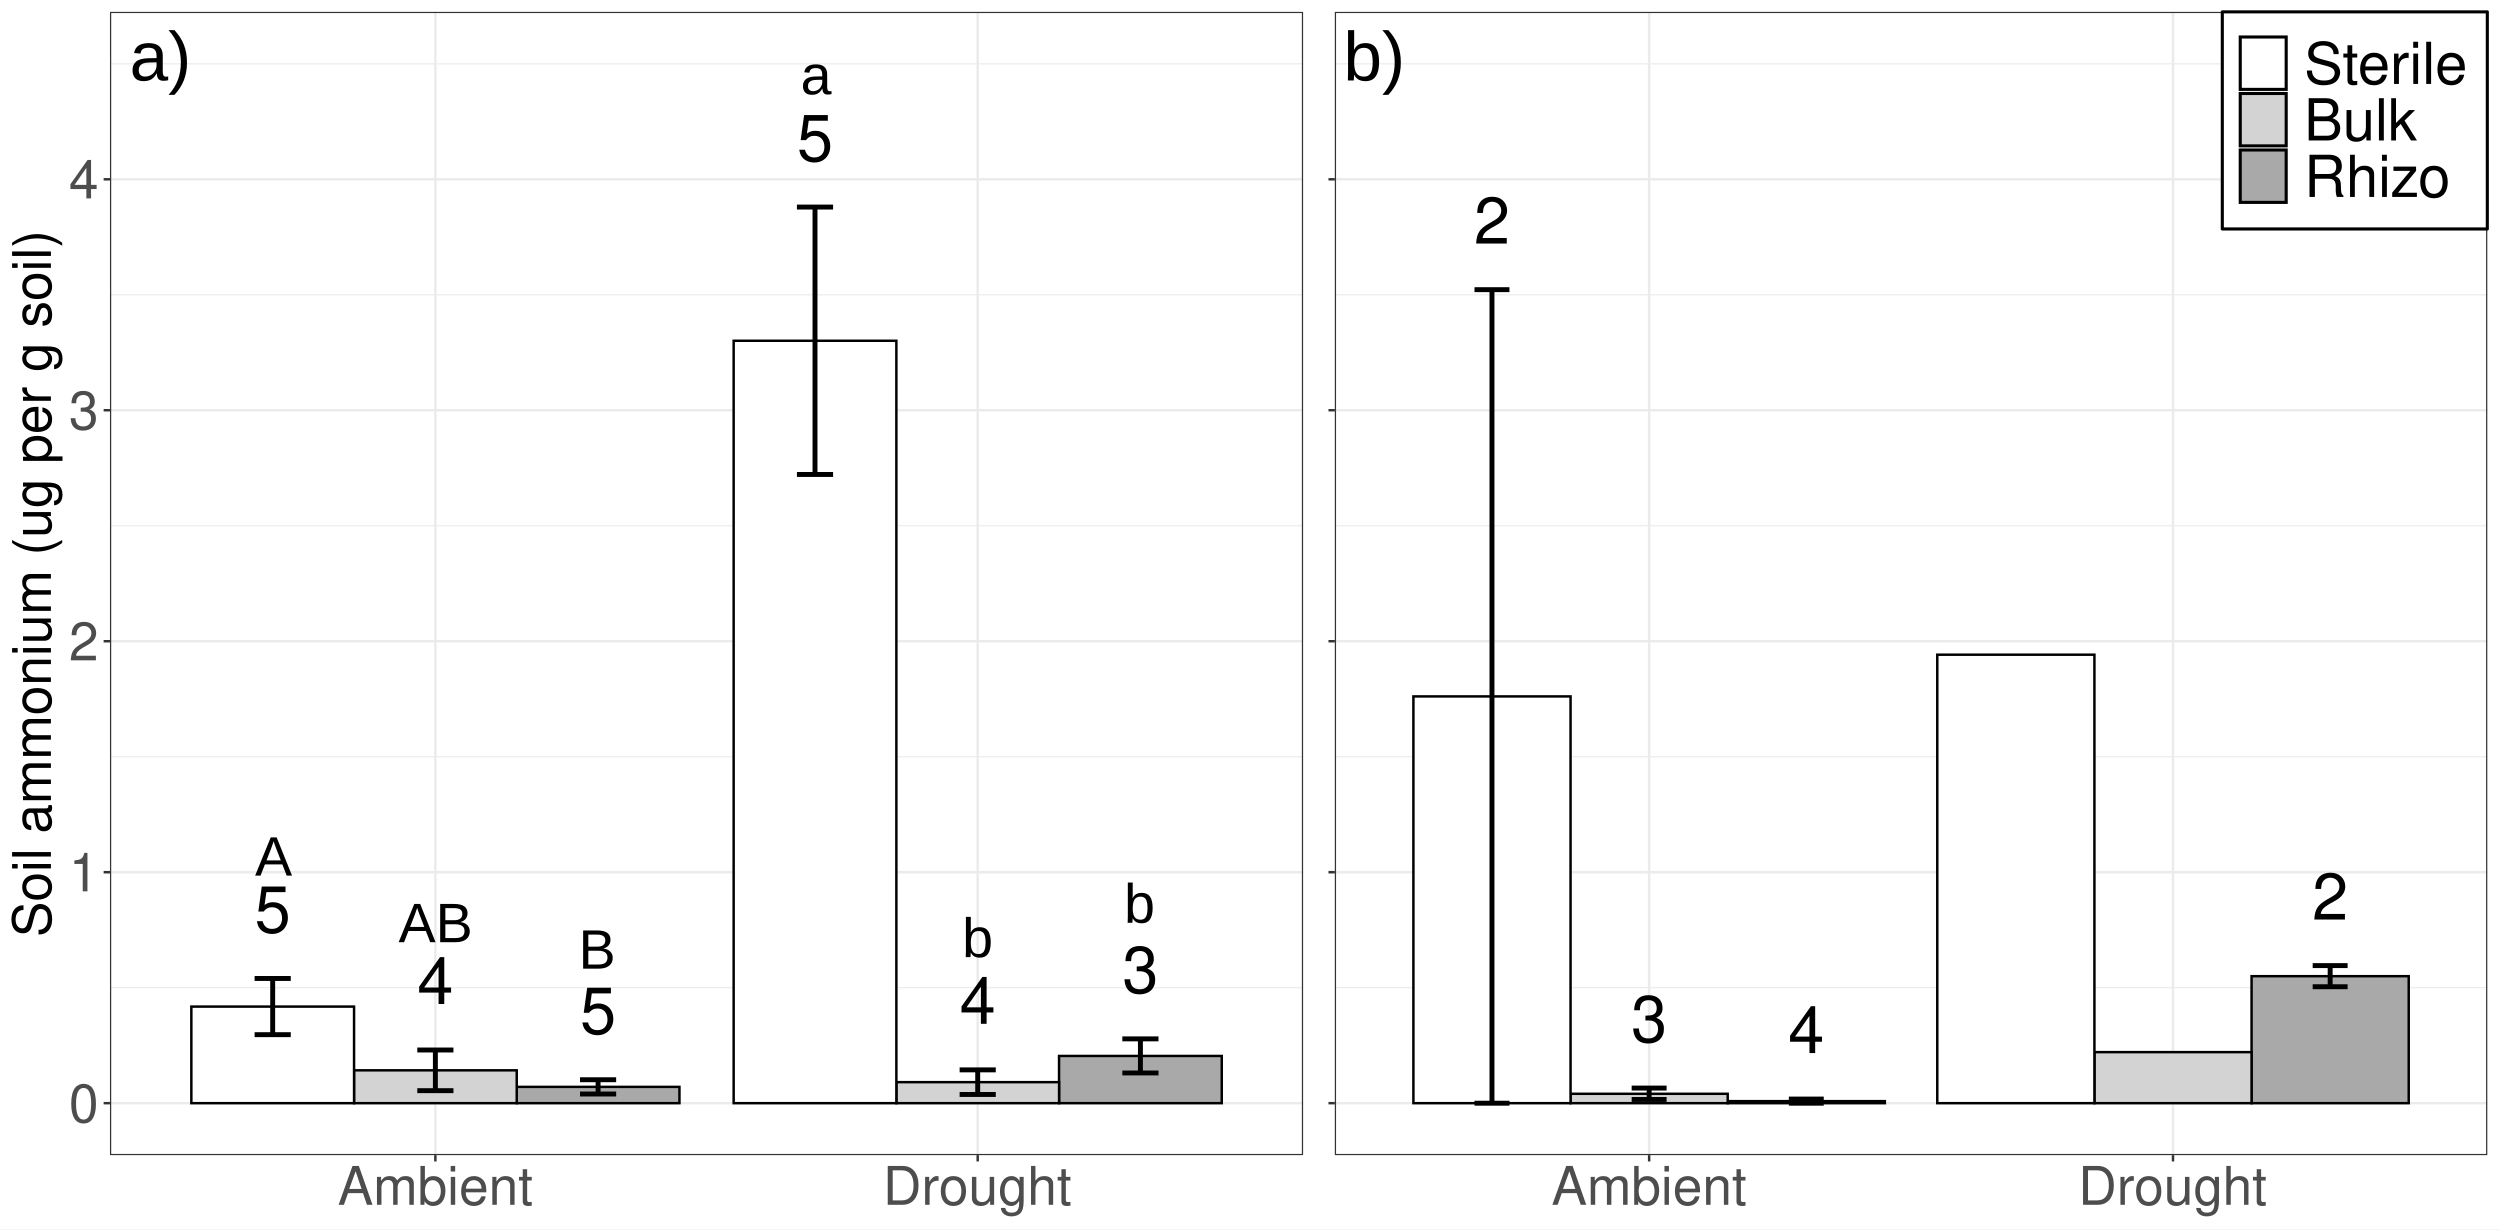
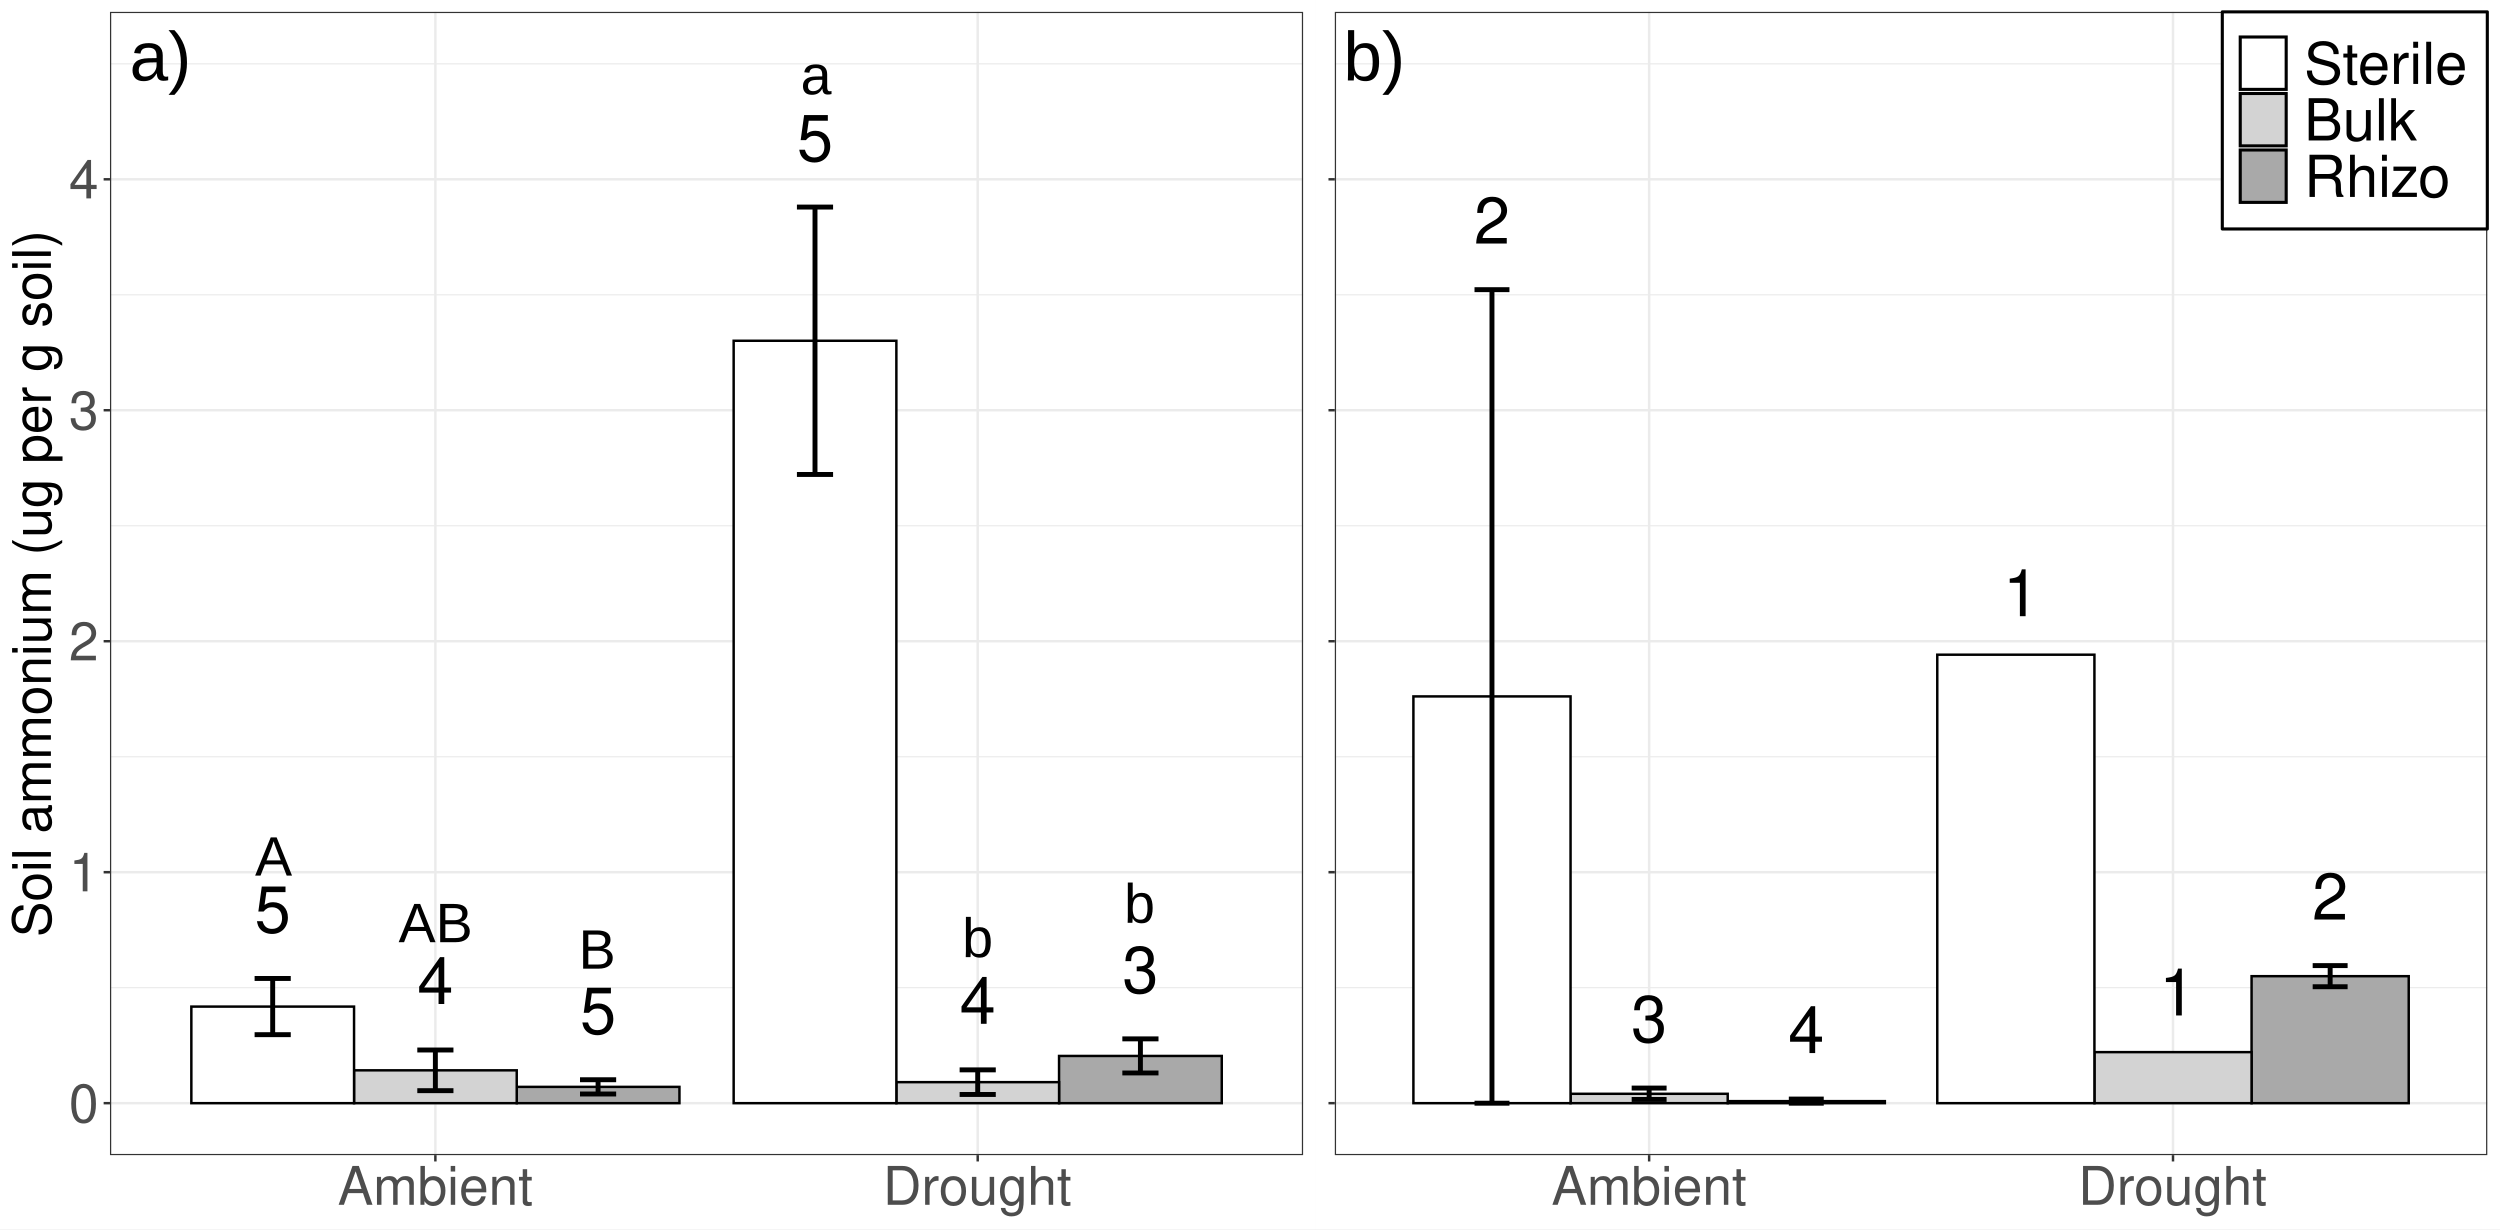
<svg xmlns="http://www.w3.org/2000/svg" version="1.1" id="svg12025" xml:space="preserve" width="1440" height="708" viewBox="0 0 1440 708">
  <defs id="defs12029">
    <clipPath clipPathUnits="userSpaceOnUse" id="clipPath12061">
      <path d="M 0,0 H 568.42 V 531.36 H 0 Z" id="path12059" />
    </clipPath>
    <clipPath clipPathUnits="userSpaceOnUse" id="clipPath12073">
      <path d="m 47.51,31.98 h 515.43 v 493.9 H 47.51 Z" id="path12071" />
    </clipPath>
    <clipPath clipPathUnits="userSpaceOnUse" id="clipPath12333">
      <path d="M 568.42,0 H 1080 V 531.36 H 568.42 Z" id="path12331" />
    </clipPath>
    <clipPath clipPathUnits="userSpaceOnUse" id="clipPath12345">
      <path d="m 576.64,31.98 h 497.88 v 493.9 H 576.64 Z" id="path12343" />
    </clipPath>
  </defs>
  <g id="g12033" transform="matrix(1.333333,0,0,-1.333333,0,708)">
    <g id="g12035" />
    <g id="g12037" />
    <g id="g12039" />
    <g id="g12041" />
    <g id="g12043" />
    <g id="g12045" />
    <g id="g12047" />
    <g id="g12049" />
    <g id="g12051" />
    <g id="g12053" />
    <g id="g12055">
      <g id="g12057" clip-path="url(#clipPath12061)">
        <path d="M 0,0 H 568.42 V 531.36 H 0 Z" style="fill:#ffffff;fill-opacity:1;fill-rule:nonzero;stroke:#ffffff;stroke-width:1.07;stroke-linecap:round;stroke-linejoin:round;stroke-miterlimit:10;stroke-dasharray:none;stroke-opacity:1" id="path12063" />
      </g>
    </g>
    <g id="g12065" />
    <g id="g12067">
      <g id="g12069" clip-path="url(#clipPath12073)">
        <path d="m 47.51,31.98 h 515.43 v 493.9 H 47.51 Z" style="fill:#ffffff;fill-opacity:1;fill-rule:nonzero;stroke:none" id="path12075" />
        <path d="M 47.51,104.32 H 562.94" style="fill:none;stroke:#ebebeb;stroke-width:0.53;stroke-linecap:butt;stroke-linejoin:round;stroke-miterlimit:10;stroke-dasharray:none;stroke-opacity:1" id="path12077" />
        <path d="M 47.51,204.1 H 562.94" style="fill:none;stroke:#ebebeb;stroke-width:0.53;stroke-linecap:butt;stroke-linejoin:round;stroke-miterlimit:10;stroke-dasharray:none;stroke-opacity:1" id="path12079" />
        <path d="M 47.51,303.88 H 562.94" style="fill:none;stroke:#ebebeb;stroke-width:0.53;stroke-linecap:butt;stroke-linejoin:round;stroke-miterlimit:10;stroke-dasharray:none;stroke-opacity:1" id="path12081" />
        <path d="M 47.51,403.65 H 562.94" style="fill:none;stroke:#ebebeb;stroke-width:0.53;stroke-linecap:butt;stroke-linejoin:round;stroke-miterlimit:10;stroke-dasharray:none;stroke-opacity:1" id="path12083" />
        <path d="M 47.51,503.43 H 562.94" style="fill:none;stroke:#ebebeb;stroke-width:0.53;stroke-linecap:butt;stroke-linejoin:round;stroke-miterlimit:10;stroke-dasharray:none;stroke-opacity:1" id="path12085" />
        <path d="M 47.51,54.43 H 562.94" style="fill:none;stroke:#ebebeb;stroke-width:1.07;stroke-linecap:butt;stroke-linejoin:round;stroke-miterlimit:10;stroke-dasharray:none;stroke-opacity:1" id="path12087" />
        <path d="M 47.51,154.21 H 562.94" style="fill:none;stroke:#ebebeb;stroke-width:1.07;stroke-linecap:butt;stroke-linejoin:round;stroke-miterlimit:10;stroke-dasharray:none;stroke-opacity:1" id="path12089" />
        <path d="M 47.51,253.99 H 562.94" style="fill:none;stroke:#ebebeb;stroke-width:1.07;stroke-linecap:butt;stroke-linejoin:round;stroke-miterlimit:10;stroke-dasharray:none;stroke-opacity:1" id="path12091" />
        <path d="M 47.51,353.77 H 562.94" style="fill:none;stroke:#ebebeb;stroke-width:1.07;stroke-linecap:butt;stroke-linejoin:round;stroke-miterlimit:10;stroke-dasharray:none;stroke-opacity:1" id="path12093" />
        <path d="M 47.51,453.54 H 562.94" style="fill:none;stroke:#ebebeb;stroke-width:1.07;stroke-linecap:butt;stroke-linejoin:round;stroke-miterlimit:10;stroke-dasharray:none;stroke-opacity:1" id="path12095" />
        <path d="m 188.08,31.98 v 493.9" style="fill:none;stroke:#ebebeb;stroke-width:1.07;stroke-linecap:butt;stroke-linejoin:round;stroke-miterlimit:10;stroke-dasharray:none;stroke-opacity:1" id="path12097" />
        <path d="m 422.37,31.98 v 493.9" style="fill:none;stroke:#ebebeb;stroke-width:1.07;stroke-linecap:butt;stroke-linejoin:round;stroke-miterlimit:10;stroke-dasharray:none;stroke-opacity:1" id="path12099" />
        <path d="m 223.23,54.43 h 70.29 v 7.04 h -70.29 z" style="fill:#a9a9a9;fill-opacity:1;fill-rule:nonzero;stroke:#000000;stroke-width:1.07;stroke-linecap:square;stroke-linejoin:miter;stroke-miterlimit:10;stroke-dasharray:none;stroke-opacity:1" id="path12101" />
        <path d="m 152.94,54.43 h 70.29 v 14.19 h -70.29 z" style="fill:#d3d3d3;fill-opacity:1;fill-rule:nonzero;stroke:#000000;stroke-width:1.07;stroke-linecap:square;stroke-linejoin:miter;stroke-miterlimit:10;stroke-dasharray:none;stroke-opacity:1" id="path12103" />
        <path d="m 82.66,54.43 h 70.29 V 96.15 H 82.66 Z" style="fill:#ffffff;fill-opacity:1;fill-rule:nonzero;stroke:#000000;stroke-width:1.07;stroke-linecap:square;stroke-linejoin:miter;stroke-miterlimit:10;stroke-dasharray:none;stroke-opacity:1" id="path12105" />
        <path d="m 457.51,54.43 h 70.29 v 20.4 h -70.29 z" style="fill:#a9a9a9;fill-opacity:1;fill-rule:nonzero;stroke:#000000;stroke-width:1.07;stroke-linecap:square;stroke-linejoin:miter;stroke-miterlimit:10;stroke-dasharray:none;stroke-opacity:1" id="path12107" />
        <path d="m 387.23,54.43 h 70.29 v 9.08 h -70.29 z" style="fill:#d3d3d3;fill-opacity:1;fill-rule:nonzero;stroke:#000000;stroke-width:1.07;stroke-linecap:square;stroke-linejoin:miter;stroke-miterlimit:10;stroke-dasharray:none;stroke-opacity:1" id="path12109" />
        <path d="m 316.94,54.43 h 70.29 v 329.36 h -70.29 z" style="fill:#ffffff;fill-opacity:1;fill-rule:nonzero;stroke:#000000;stroke-width:1.07;stroke-linecap:square;stroke-linejoin:miter;stroke-miterlimit:10;stroke-dasharray:none;stroke-opacity:1" id="path12111" />
        <path d="m 250.56,64.55 h 15.62" style="fill:none;stroke:#000000;stroke-width:2.13;stroke-linecap:butt;stroke-linejoin:round;stroke-miterlimit:10;stroke-dasharray:none;stroke-opacity:1" id="path12113" />
        <path d="M 258.37,64.55 V 58.4" style="fill:none;stroke:#000000;stroke-width:2.13;stroke-linecap:butt;stroke-linejoin:round;stroke-miterlimit:10;stroke-dasharray:none;stroke-opacity:1" id="path12115" />
        <path d="m 250.56,58.4 h 15.62" style="fill:none;stroke:#000000;stroke-width:2.13;stroke-linecap:butt;stroke-linejoin:round;stroke-miterlimit:10;stroke-dasharray:none;stroke-opacity:1" id="path12117" />
        <path d="m 180.27,77.4 h 15.62" style="fill:none;stroke:#000000;stroke-width:2.13;stroke-linecap:butt;stroke-linejoin:round;stroke-miterlimit:10;stroke-dasharray:none;stroke-opacity:1" id="path12119" />
        <path d="M 188.08,77.4 V 59.84" style="fill:none;stroke:#000000;stroke-width:2.13;stroke-linecap:butt;stroke-linejoin:round;stroke-miterlimit:10;stroke-dasharray:none;stroke-opacity:1" id="path12121" />
        <path d="m 180.27,59.84 h 15.62" style="fill:none;stroke:#000000;stroke-width:2.13;stroke-linecap:butt;stroke-linejoin:round;stroke-miterlimit:10;stroke-dasharray:none;stroke-opacity:1" id="path12123" />
        <path d="m 109.99,108.29 h 15.62" style="fill:none;stroke:#000000;stroke-width:2.13;stroke-linecap:butt;stroke-linejoin:round;stroke-miterlimit:10;stroke-dasharray:none;stroke-opacity:1" id="path12125" />
        <path d="M 117.8,108.29 V 84.03" style="fill:none;stroke:#000000;stroke-width:2.13;stroke-linecap:butt;stroke-linejoin:round;stroke-miterlimit:10;stroke-dasharray:none;stroke-opacity:1" id="path12127" />
        <path d="m 109.99,84.03 h 15.62" style="fill:none;stroke:#000000;stroke-width:2.13;stroke-linecap:butt;stroke-linejoin:round;stroke-miterlimit:10;stroke-dasharray:none;stroke-opacity:1" id="path12129" />
        <path d="m 484.85,82.2 h 15.62" style="fill:none;stroke:#000000;stroke-width:2.13;stroke-linecap:butt;stroke-linejoin:round;stroke-miterlimit:10;stroke-dasharray:none;stroke-opacity:1" id="path12131" />
        <path d="M 492.66,82.2 V 67.48" style="fill:none;stroke:#000000;stroke-width:2.13;stroke-linecap:butt;stroke-linejoin:round;stroke-miterlimit:10;stroke-dasharray:none;stroke-opacity:1" id="path12133" />
        <path d="m 484.85,67.48 h 15.62" style="fill:none;stroke:#000000;stroke-width:2.13;stroke-linecap:butt;stroke-linejoin:round;stroke-miterlimit:10;stroke-dasharray:none;stroke-opacity:1" id="path12135" />
        <path d="m 414.56,68.83 h 15.62" style="fill:none;stroke:#000000;stroke-width:2.13;stroke-linecap:butt;stroke-linejoin:round;stroke-miterlimit:10;stroke-dasharray:none;stroke-opacity:1" id="path12137" />
        <path d="M 422.37,68.83 V 58.2" style="fill:none;stroke:#000000;stroke-width:2.13;stroke-linecap:butt;stroke-linejoin:round;stroke-miterlimit:10;stroke-dasharray:none;stroke-opacity:1" id="path12139" />
        <path d="m 414.56,58.2 h 15.62" style="fill:none;stroke:#000000;stroke-width:2.13;stroke-linecap:butt;stroke-linejoin:round;stroke-miterlimit:10;stroke-dasharray:none;stroke-opacity:1" id="path12141" />
        <path d="m 344.27,441.55 h 15.62" style="fill:none;stroke:#000000;stroke-width:2.13;stroke-linecap:butt;stroke-linejoin:round;stroke-miterlimit:10;stroke-dasharray:none;stroke-opacity:1" id="path12143" />
        <path d="M 352.08,441.55 V 326.04" style="fill:none;stroke:#000000;stroke-width:2.13;stroke-linecap:butt;stroke-linejoin:round;stroke-miterlimit:10;stroke-dasharray:none;stroke-opacity:1" id="path12145" />
        <path d="m 344.27,326.04 h 15.62" style="fill:none;stroke:#000000;stroke-width:2.13;stroke-linecap:butt;stroke-linejoin:round;stroke-miterlimit:10;stroke-dasharray:none;stroke-opacity:1" id="path12147" />
        <text transform="matrix(1,0,0,-1,250.59,84.43)" style="font-variant:normal;font-weight:normal;font-size:28px;font-family:Helvetica;-inkscape-font-specification:Helvetica;writing-mode:lr-tb;fill:#000000;fill-opacity:1;fill-rule:nonzero;stroke:none" id="text12151">
          <tspan x="0" y="0" id="tspan12149">5</tspan>
        </text>
        <text transform="matrix(1,0,0,-1,180.3,97.28)" style="font-variant:normal;font-weight:normal;font-size:28px;font-family:Helvetica;-inkscape-font-specification:Helvetica;writing-mode:lr-tb;fill:#000000;fill-opacity:1;fill-rule:nonzero;stroke:none" id="text12155">
          <tspan x="0" y="0" id="tspan12153">4</tspan>
        </text>
        <text transform="matrix(1,0,0,-1,110.01,128.17)" style="font-variant:normal;font-weight:normal;font-size:28px;font-family:Helvetica;-inkscape-font-specification:Helvetica;writing-mode:lr-tb;fill:#000000;fill-opacity:1;fill-rule:nonzero;stroke:none" id="text12159">
          <tspan x="0" y="0" id="tspan12157">5</tspan>
        </text>
        <text transform="matrix(1,0,0,-1,484.87,102.08)" style="font-variant:normal;font-weight:normal;font-size:28px;font-family:Helvetica;-inkscape-font-specification:Helvetica;writing-mode:lr-tb;fill:#000000;fill-opacity:1;fill-rule:nonzero;stroke:none" id="text12163">
          <tspan x="0" y="0" id="tspan12161">3</tspan>
        </text>
        <text transform="matrix(1,0,0,-1,414.59,88.71)" style="font-variant:normal;font-weight:normal;font-size:28px;font-family:Helvetica;-inkscape-font-specification:Helvetica;writing-mode:lr-tb;fill:#000000;fill-opacity:1;fill-rule:nonzero;stroke:none" id="text12167">
          <tspan x="0" y="0" id="tspan12165">4</tspan>
        </text>
        <text transform="matrix(1,0,0,-1,344.3,461.43)" style="font-variant:normal;font-weight:normal;font-size:28px;font-family:Helvetica;-inkscape-font-specification:Helvetica;writing-mode:lr-tb;fill:#000000;fill-opacity:1;fill-rule:nonzero;stroke:none" id="text12171">
          <tspan x="0" y="0" id="tspan12169">5</tspan>
        </text>
        <path d="m 47.51,31.98 h 515.43 v 493.9 H 47.51 Z" style="fill:none;stroke:#333333;stroke-width:1.07;stroke-linecap:round;stroke-linejoin:round;stroke-miterlimit:10;stroke-dasharray:none;stroke-opacity:1" id="path12173" />
      </g>
    </g>
    <g id="g12175" />
    <g id="g12177" />
    <g id="g12179" />
    <g id="g12181" />
    <g id="g12183" />
    <g id="g12185" />
    <g id="g12187" />
    <g id="g12189" />
    <g id="g12191" />
    <g id="g12193" />
    <g id="g12195" />
    <g id="g12197" />
    <g id="g12199" />
    <g id="g12201" />
    <g id="g12203" />
    <g id="g12205">
      <text transform="matrix(1,0,0,-1,29.79,46.18)" style="font-variant:normal;font-weight:normal;font-size:23px;font-family:Helvetica;-inkscape-font-specification:Helvetica;writing-mode:lr-tb;fill:#4d4d4d;fill-opacity:1;fill-rule:nonzero;stroke:none" id="text12209">
        <tspan x="0" y="0" id="tspan12207">0</tspan>
      </text>
      <text transform="matrix(1,0,0,-1,29.79,145.95)" style="font-variant:normal;font-weight:normal;font-size:23px;font-family:Helvetica;-inkscape-font-specification:Helvetica;writing-mode:lr-tb;fill:#4d4d4d;fill-opacity:1;fill-rule:nonzero;stroke:none" id="text12213">
        <tspan x="0" y="0" id="tspan12211">1</tspan>
      </text>
      <text transform="matrix(1,0,0,-1,29.79,245.73)" style="font-variant:normal;font-weight:normal;font-size:23px;font-family:Helvetica;-inkscape-font-specification:Helvetica;writing-mode:lr-tb;fill:#4d4d4d;fill-opacity:1;fill-rule:nonzero;stroke:none" id="text12217">
        <tspan x="0" y="0" id="tspan12215">2</tspan>
      </text>
      <text transform="matrix(1,0,0,-1,29.79,345.51)" style="font-variant:normal;font-weight:normal;font-size:23px;font-family:Helvetica;-inkscape-font-specification:Helvetica;writing-mode:lr-tb;fill:#4d4d4d;fill-opacity:1;fill-rule:nonzero;stroke:none" id="text12221">
        <tspan x="0" y="0" id="tspan12219">3</tspan>
      </text>
      <text transform="matrix(1,0,0,-1,29.79,445.29)" style="font-variant:normal;font-weight:normal;font-size:23px;font-family:Helvetica;-inkscape-font-specification:Helvetica;writing-mode:lr-tb;fill:#4d4d4d;fill-opacity:1;fill-rule:nonzero;stroke:none" id="text12225">
        <tspan x="0" y="0" id="tspan12223">4</tspan>
      </text>
    </g>
    <g id="g12227" />
    <g id="g12229">
      <path d="m 44.77,54.43 h 2.74" style="fill:none;stroke:#333333;stroke-width:1.07;stroke-linecap:butt;stroke-linejoin:round;stroke-miterlimit:10;stroke-dasharray:none;stroke-opacity:1" id="path12231" />
      <path d="m 44.77,154.21 h 2.74" style="fill:none;stroke:#333333;stroke-width:1.07;stroke-linecap:butt;stroke-linejoin:round;stroke-miterlimit:10;stroke-dasharray:none;stroke-opacity:1" id="path12233" />
      <path d="m 44.77,253.99 h 2.74" style="fill:none;stroke:#333333;stroke-width:1.07;stroke-linecap:butt;stroke-linejoin:round;stroke-miterlimit:10;stroke-dasharray:none;stroke-opacity:1" id="path12235" />
      <path d="m 44.77,353.77 h 2.74" style="fill:none;stroke:#333333;stroke-width:1.07;stroke-linecap:butt;stroke-linejoin:round;stroke-miterlimit:10;stroke-dasharray:none;stroke-opacity:1" id="path12237" />
      <path d="m 44.77,453.54 h 2.74" style="fill:none;stroke:#333333;stroke-width:1.07;stroke-linecap:butt;stroke-linejoin:round;stroke-miterlimit:10;stroke-dasharray:none;stroke-opacity:1" id="path12239" />
    </g>
    <g id="g12241" />
    <g id="g12243" />
    <g id="g12245" />
    <g id="g12247" />
    <g id="g12249" />
    <g id="g12251" />
    <g id="g12253" />
    <g id="g12255" />
    <g id="g12257" />
    <g id="g12259">
      <path d="m 188.08,29.25 v 2.73" style="fill:none;stroke:#333333;stroke-width:1.07;stroke-linecap:butt;stroke-linejoin:round;stroke-miterlimit:10;stroke-dasharray:none;stroke-opacity:1" id="path12261" />
      <path d="m 422.37,29.25 v 2.73" style="fill:none;stroke:#333333;stroke-width:1.07;stroke-linecap:butt;stroke-linejoin:round;stroke-miterlimit:10;stroke-dasharray:none;stroke-opacity:1" id="path12263" />
    </g>
    <g id="g12265" />
    <g id="g12267">
      <text transform="matrix(1,0,0,-1,145.9,10.54)" style="font-variant:normal;font-weight:normal;font-size:23px;font-family:Helvetica;-inkscape-font-specification:Helvetica;writing-mode:lr-tb;fill:#4d4d4d;fill-opacity:1;fill-rule:nonzero;stroke:none" id="text12271">
        <tspan x="0 15.341 34.5 47.288 52.394 65.182 77.97" y="0" id="tspan12269">Ambient</tspan>
      </text>
      <text transform="matrix(1,0,0,-1,381.46,10.54)" style="font-variant:normal;font-weight:normal;font-size:23px;font-family:Helvetica;-inkscape-font-specification:Helvetica;writing-mode:lr-tb;fill:#4d4d4d;fill-opacity:1;fill-rule:nonzero;stroke:none" id="text12275">
        <tspan x="0 16.606 24.265 37.053 49.841 62.629 75.417" y="0" id="tspan12273">Drought</tspan>
      </text>
    </g>
    <g id="g12277" />
    <g id="g12279" />
    <g id="g12281" />
    <g id="g12283" />
    <g id="g12285" />
    <g id="g12287" />
    <g id="g12289" />
    <g id="g12291">
      <text transform="matrix(0,1,1,0,21.99,126.2)" style="font-variant:normal;font-weight:normal;font-size:23px;font-family:Helvetica;-inkscape-font-specification:Helvetica;writing-mode:lr-tb;fill:#000000;fill-opacity:1;fill-rule:nonzero;stroke:none" id="text12295">
        <tspan x="0 15.341 28.129 33.235 38.341 44.735 57.523 76.682 95.841 108.629 121.417 126.523 139.311 158.47 164.864 172.523 185.311 198.099 204.493 217.281 230.069 237.728 244.122 256.91 263.304 274.804 287.592 292.698 297.804" y="0" id="tspan12293">Soil ammonium (ug per g soil)</tspan>
      </text>
    </g>
    <g id="g12297" />
    <g id="g12299" />
    <g id="g12301" />
    <g id="g12303" />
    <g id="g12305" />
    <g id="g12307" />
    <g id="g12309" />
    <g id="g12311" />
    <g id="g12313" />
    <g id="g12315" />
    <g id="g12317" />
    <g id="g12319" />
    <g id="g12321" />
    <g id="g12323" />
    <g id="g12325" />
    <g id="g12327">
      <g id="g12329" clip-path="url(#clipPath12333)">
        <path d="M 568.42,0 H 1080 V 531.36 H 568.42 Z" style="fill:#ffffff;fill-opacity:1;fill-rule:nonzero;stroke:#ffffff;stroke-width:1.07;stroke-linecap:round;stroke-linejoin:round;stroke-miterlimit:10;stroke-dasharray:none;stroke-opacity:1" id="path12335" />
      </g>
    </g>
    <g id="g12337" />
    <g id="g12339">
      <g id="g12341" clip-path="url(#clipPath12345)">
        <path d="m 576.64,31.98 h 497.88 v 493.9 H 576.64 Z" style="fill:#ffffff;fill-opacity:1;fill-rule:nonzero;stroke:none" id="path12347" />
        <path d="m 576.64,104.32 h 497.88" style="fill:none;stroke:#ebebeb;stroke-width:0.53;stroke-linecap:butt;stroke-linejoin:round;stroke-miterlimit:10;stroke-dasharray:none;stroke-opacity:1" id="path12349" />
        <path d="m 576.64,204.1 h 497.88" style="fill:none;stroke:#ebebeb;stroke-width:0.53;stroke-linecap:butt;stroke-linejoin:round;stroke-miterlimit:10;stroke-dasharray:none;stroke-opacity:1" id="path12351" />
        <path d="m 576.64,303.88 h 497.88" style="fill:none;stroke:#ebebeb;stroke-width:0.53;stroke-linecap:butt;stroke-linejoin:round;stroke-miterlimit:10;stroke-dasharray:none;stroke-opacity:1" id="path12353" />
        <path d="m 576.64,403.65 h 497.88" style="fill:none;stroke:#ebebeb;stroke-width:0.53;stroke-linecap:butt;stroke-linejoin:round;stroke-miterlimit:10;stroke-dasharray:none;stroke-opacity:1" id="path12355" />
        <path d="m 576.64,503.43 h 497.88" style="fill:none;stroke:#ebebeb;stroke-width:0.53;stroke-linecap:butt;stroke-linejoin:round;stroke-miterlimit:10;stroke-dasharray:none;stroke-opacity:1" id="path12357" />
        <path d="m 576.64,54.43 h 497.88" style="fill:none;stroke:#ebebeb;stroke-width:1.07;stroke-linecap:butt;stroke-linejoin:round;stroke-miterlimit:10;stroke-dasharray:none;stroke-opacity:1" id="path12359" />
        <path d="m 576.64,154.21 h 497.88" style="fill:none;stroke:#ebebeb;stroke-width:1.07;stroke-linecap:butt;stroke-linejoin:round;stroke-miterlimit:10;stroke-dasharray:none;stroke-opacity:1" id="path12361" />
        <path d="m 576.64,253.99 h 497.88" style="fill:none;stroke:#ebebeb;stroke-width:1.07;stroke-linecap:butt;stroke-linejoin:round;stroke-miterlimit:10;stroke-dasharray:none;stroke-opacity:1" id="path12363" />
        <path d="m 576.64,353.77 h 497.88" style="fill:none;stroke:#ebebeb;stroke-width:1.07;stroke-linecap:butt;stroke-linejoin:round;stroke-miterlimit:10;stroke-dasharray:none;stroke-opacity:1" id="path12365" />
        <path d="m 576.64,453.54 h 497.88" style="fill:none;stroke:#ebebeb;stroke-width:1.07;stroke-linecap:butt;stroke-linejoin:round;stroke-miterlimit:10;stroke-dasharray:none;stroke-opacity:1" id="path12367" />
        <path d="m 712.43,31.98 v 493.9" style="fill:none;stroke:#ebebeb;stroke-width:1.07;stroke-linecap:butt;stroke-linejoin:round;stroke-miterlimit:10;stroke-dasharray:none;stroke-opacity:1" id="path12369" />
        <path d="m 938.74,31.98 v 493.9" style="fill:none;stroke:#ebebeb;stroke-width:1.07;stroke-linecap:butt;stroke-linejoin:round;stroke-miterlimit:10;stroke-dasharray:none;stroke-opacity:1" id="path12371" />
        <path d="m 746.37,54.43 h 67.89 v 0.88 h -67.89 z" style="fill:#a9a9a9;fill-opacity:1;fill-rule:nonzero;stroke:#000000;stroke-width:1.07;stroke-linecap:square;stroke-linejoin:miter;stroke-miterlimit:10;stroke-dasharray:none;stroke-opacity:1" id="path12373" />
        <path d="m 678.48,54.43 h 67.89 v 4.05 h -67.89 z" style="fill:#d3d3d3;fill-opacity:1;fill-rule:nonzero;stroke:#000000;stroke-width:1.07;stroke-linecap:square;stroke-linejoin:miter;stroke-miterlimit:10;stroke-dasharray:none;stroke-opacity:1" id="path12375" />
        <path d="m 610.59,54.43 h 67.89 v 175.72 h -67.89 z" style="fill:#ffffff;fill-opacity:1;fill-rule:nonzero;stroke:#000000;stroke-width:1.07;stroke-linecap:square;stroke-linejoin:miter;stroke-miterlimit:10;stroke-dasharray:none;stroke-opacity:1" id="path12377" />
        <path d="m 972.68,54.43 h 67.89 v 54.86 h -67.89 z" style="fill:#a9a9a9;fill-opacity:1;fill-rule:nonzero;stroke:#000000;stroke-width:1.07;stroke-linecap:square;stroke-linejoin:miter;stroke-miterlimit:10;stroke-dasharray:none;stroke-opacity:1" id="path12379" />
        <path d="m 904.79,54.43 h 67.89 v 22.05 h -67.89 z" style="fill:#d3d3d3;fill-opacity:1;fill-rule:nonzero;stroke:#000000;stroke-width:1.07;stroke-linecap:square;stroke-linejoin:miter;stroke-miterlimit:10;stroke-dasharray:none;stroke-opacity:1" id="path12381" />
        <path d="m 836.9,54.43 h 67.89 V 248.17 H 836.9 Z" style="fill:#ffffff;fill-opacity:1;fill-rule:nonzero;stroke:#000000;stroke-width:1.07;stroke-linecap:square;stroke-linejoin:miter;stroke-miterlimit:10;stroke-dasharray:none;stroke-opacity:1" id="path12383" />
        <path d="m 772.77,56.19 h 15.09" style="fill:none;stroke:#000000;stroke-width:2.13;stroke-linecap:butt;stroke-linejoin:round;stroke-miterlimit:10;stroke-dasharray:none;stroke-opacity:1" id="path12385" />
        <path d="M 780.32,56.19 V 54.43" style="fill:none;stroke:#000000;stroke-width:2.13;stroke-linecap:butt;stroke-linejoin:round;stroke-miterlimit:10;stroke-dasharray:none;stroke-opacity:1" id="path12387" />
        <path d="m 772.77,54.43 h 15.09" style="fill:none;stroke:#000000;stroke-width:2.13;stroke-linecap:butt;stroke-linejoin:round;stroke-miterlimit:10;stroke-dasharray:none;stroke-opacity:1" id="path12389" />
        <path d="m 704.88,60.96 h 15.09" style="fill:none;stroke:#000000;stroke-width:2.13;stroke-linecap:butt;stroke-linejoin:round;stroke-miterlimit:10;stroke-dasharray:none;stroke-opacity:1" id="path12391" />
        <path d="M 712.43,60.96 V 56.02" style="fill:none;stroke:#000000;stroke-width:2.13;stroke-linecap:butt;stroke-linejoin:round;stroke-miterlimit:10;stroke-dasharray:none;stroke-opacity:1" id="path12393" />
        <path d="m 704.88,56.02 h 15.09" style="fill:none;stroke:#000000;stroke-width:2.13;stroke-linecap:butt;stroke-linejoin:round;stroke-miterlimit:10;stroke-dasharray:none;stroke-opacity:1" id="path12395" />
        <path d="m 636.99,405.87 h 15.09" style="fill:none;stroke:#000000;stroke-width:2.13;stroke-linecap:butt;stroke-linejoin:round;stroke-miterlimit:10;stroke-dasharray:none;stroke-opacity:1" id="path12397" />
        <path d="M 644.53,405.87 V 54.43" style="fill:none;stroke:#000000;stroke-width:2.13;stroke-linecap:butt;stroke-linejoin:round;stroke-miterlimit:10;stroke-dasharray:none;stroke-opacity:1" id="path12399" />
        <path d="m 636.99,54.43 h 15.09" style="fill:none;stroke:#000000;stroke-width:2.13;stroke-linecap:butt;stroke-linejoin:round;stroke-miterlimit:10;stroke-dasharray:none;stroke-opacity:1" id="path12401" />
        <path d="m 999.08,113.85 h 15.09" style="fill:none;stroke:#000000;stroke-width:2.13;stroke-linecap:butt;stroke-linejoin:round;stroke-miterlimit:10;stroke-dasharray:none;stroke-opacity:1" id="path12403" />
        <path d="m 1006.63,113.85 v -9.11" style="fill:none;stroke:#000000;stroke-width:2.13;stroke-linecap:butt;stroke-linejoin:round;stroke-miterlimit:10;stroke-dasharray:none;stroke-opacity:1" id="path12405" />
        <path d="m 999.08,104.74 h 15.09" style="fill:none;stroke:#000000;stroke-width:2.13;stroke-linecap:butt;stroke-linejoin:round;stroke-miterlimit:10;stroke-dasharray:none;stroke-opacity:1" id="path12407" />
        <text transform="matrix(1,0,0,-1,772.53,76.07)" style="font-variant:normal;font-weight:normal;font-size:28px;font-family:Helvetica;-inkscape-font-specification:Helvetica;writing-mode:lr-tb;fill:#000000;fill-opacity:1;fill-rule:nonzero;stroke:none" id="text12411">
          <tspan x="0" y="0" id="tspan12409">4</tspan>
        </text>
        <text transform="matrix(1,0,0,-1,704.64,80.84)" style="font-variant:normal;font-weight:normal;font-size:28px;font-family:Helvetica;-inkscape-font-specification:Helvetica;writing-mode:lr-tb;fill:#000000;fill-opacity:1;fill-rule:nonzero;stroke:none" id="text12415">
          <tspan x="0" y="0" id="tspan12413">3</tspan>
        </text>
        <text transform="matrix(1,0,0,-1,636.75,425.75)" style="font-variant:normal;font-weight:normal;font-size:28px;font-family:Helvetica;-inkscape-font-specification:Helvetica;writing-mode:lr-tb;fill:#000000;fill-opacity:1;fill-rule:nonzero;stroke:none" id="text12419">
          <tspan x="0" y="0" id="tspan12417">2</tspan>
        </text>
        <text transform="matrix(1,0,0,-1,998.84,133.73)" style="font-variant:normal;font-weight:normal;font-size:28px;font-family:Helvetica;-inkscape-font-specification:Helvetica;writing-mode:lr-tb;fill:#000000;fill-opacity:1;fill-rule:nonzero;stroke:none" id="text12423">
          <tspan x="0" y="0" id="tspan12421">2</tspan>
        </text>
        <path d="m 576.64,31.98 h 497.88 v 493.9 H 576.64 Z" style="fill:none;stroke:#333333;stroke-width:1.07;stroke-linecap:round;stroke-linejoin:round;stroke-miterlimit:10;stroke-dasharray:none;stroke-opacity:1" id="path12425" />
+         <text y="-264.813" x="865.342" style="font-variant:normal;font-weight:normal;font-size:28px;font-family:Helvetica;-inkscape-font-specification:Helvetica;writing-mode:lr-tb;fill:#000000;fill-opacity:1;fill-rule:nonzero;stroke:none;stroke-width:1" id="text12423-7" transform="scale(1,-1)">
+           <tspan style="stroke-width:1" x="865.342" y="-264.813" id="tspan12421-9">1</tspan>
+         </text>
+         <text y="-92.312" x="932.822" style="font-variant:normal;font-weight:normal;font-size:28px;font-family:Helvetica;-inkscape-font-specification:Helvetica;writing-mode:lr-tb;fill:#000000;fill-opacity:1;fill-rule:nonzero;stroke:none;stroke-width:1" id="text12423-7-6" transform="scale(1,-1)">
+           <tspan style="stroke-width:1" x="932.822" y="-92.312" id="tspan12421-9-3">1</tspan>
+         </text>
      </g>
    </g>
    <g id="g12427" />
    <g id="g12429" />
    <g id="g12431" />
    <g id="g12433" />
    <g id="g12435" />
    <g id="g12437" />
    <g id="g12439" />
    <g id="g12441" />
    <g id="g12443" />
    <g id="g12445" />
    <g id="g12447" />
    <g id="g12449" />
    <g id="g12451" />
    <g id="g12453" />
    <g id="g12455">
      <path d="m 573.9,54.43 h 2.74" style="fill:none;stroke:#333333;stroke-width:1.07;stroke-linecap:butt;stroke-linejoin:round;stroke-miterlimit:10;stroke-dasharray:none;stroke-opacity:1" id="path12457" />
      <path d="m 573.9,154.21 h 2.74" style="fill:none;stroke:#333333;stroke-width:1.07;stroke-linecap:butt;stroke-linejoin:round;stroke-miterlimit:10;stroke-dasharray:none;stroke-opacity:1" id="path12459" />
      <path d="m 573.9,253.99 h 2.74" style="fill:none;stroke:#333333;stroke-width:1.07;stroke-linecap:butt;stroke-linejoin:round;stroke-miterlimit:10;stroke-dasharray:none;stroke-opacity:1" id="path12461" />
      <path d="m 573.9,353.77 h 2.74" style="fill:none;stroke:#333333;stroke-width:1.07;stroke-linecap:butt;stroke-linejoin:round;stroke-miterlimit:10;stroke-dasharray:none;stroke-opacity:1" id="path12463" />
      <path d="m 573.9,453.54 h 2.74" style="fill:none;stroke:#333333;stroke-width:1.07;stroke-linecap:butt;stroke-linejoin:round;stroke-miterlimit:10;stroke-dasharray:none;stroke-opacity:1" id="path12465" />
    </g>
    <g id="g12467" />
    <g id="g12469" />
    <g id="g12471" />
    <g id="g12473" />
    <g id="g12475" />
    <g id="g12477" />
    <g id="g12479" />
    <g id="g12481" />
    <g id="g12483" />
    <g id="g12485">
      <path d="m 712.43,29.25 v 2.73" style="fill:none;stroke:#333333;stroke-width:1.07;stroke-linecap:butt;stroke-linejoin:round;stroke-miterlimit:10;stroke-dasharray:none;stroke-opacity:1" id="path12487" />
      <path d="m 938.74,29.25 v 2.73" style="fill:none;stroke:#333333;stroke-width:1.07;stroke-linecap:butt;stroke-linejoin:round;stroke-miterlimit:10;stroke-dasharray:none;stroke-opacity:1" id="path12489" />
    </g>
    <g id="g12491" />
    <g id="g12493">
      <text transform="matrix(1,0,0,-1,670.24,10.54)" style="font-variant:normal;font-weight:normal;font-size:23px;font-family:Helvetica;-inkscape-font-specification:Helvetica;writing-mode:lr-tb;fill:#4d4d4d;fill-opacity:1;fill-rule:nonzero;stroke:none" id="text12497">
        <tspan x="0 15.341 34.5 47.288 52.394 65.182 77.97" y="0" id="tspan12495">Ambient</tspan>
      </text>
      <text transform="matrix(1,0,0,-1,897.83,10.54)" style="font-variant:normal;font-weight:normal;font-size:23px;font-family:Helvetica;-inkscape-font-specification:Helvetica;writing-mode:lr-tb;fill:#4d4d4d;fill-opacity:1;fill-rule:nonzero;stroke:none" id="text12501">
        <tspan x="0 16.606 24.265 37.053 49.841 62.629 75.417" y="0" id="tspan12499">Drought</tspan>
      </text>
    </g>
    <g id="g12503" />
    <g id="g12505" />
    <g id="g12507" />
    <g id="g12509" />
    <g id="g12511" />
    <g id="g12513" />
    <g id="g12515" />
    <g id="g12517" />
    <g id="g12519" />
    <g id="g12521" />
    <g id="g12523" />
    <g id="g12525" />
    <g id="g12527" />
    <g id="g12529" />
    <g id="g12531" />
    <g id="g12533" />
    <g id="g12535" />
    <g id="g12537" />
    <g id="g12539" />
    <g id="g12541" />
    <g id="g12543" />
    <g id="g12545" />
    <g id="g12547" />
    <g id="g12549" />
    <g id="g12551" />
    <g id="g12553" />
    <g id="g12555" />
    <g id="g12557" />
    <g id="g12559" />
    <g id="g12561" />
    <g id="g12563" />
    <g id="g12565" />
    <g id="g12567" />
    <g id="g12569" />
    <g id="g12571" />
    <g id="g12573" />
    <g id="g12575" />
    <g id="g12577" />
    <g id="g12579" />
    <g id="g12581" />
    <g id="g12583" />
    <g id="g12585" />
    <g id="g12587" />
    <g id="g12589" />
    <g id="g12591" />
    <g id="g12593" />
    <g id="g12595" />
    <g id="g12597" />
    <g id="g12599" />
    <g id="g12601" />
    <g id="g12603" />
    <g id="g12605" />
    <g id="g12607" />
    <g id="g12609" />
    <g id="g12611" />
    <g id="g12613" />
    <g id="g12615" />
    <g id="g12617" />
    <g id="g12619" />
    <g id="g12621" />
    <g id="g12623" />
    <g id="g12625" />
    <g id="g12627" />
    <g id="g12629" />
    <g id="g12631" />
    <g id="g12633" />
    <g transform="matrix(1.251612,0,0,1.251612,660.0151,42.49422)" id="g925">
      <g transform="translate(-361.1531,-126.6993)" id="g650">
        <path id="path652" style="fill:#ffffff;fill-opacity:1;fill-rule:nonzero;stroke:#000000;stroke-width:1.07;stroke-linecap:round;stroke-linejoin:round;stroke-miterlimit:10;stroke-dasharray:none;stroke-opacity:1" d="m 600.86,437.97 h 91.47 v 74.94 h -91.47 z" />
      </g>
      <g transform="translate(-361.1531,-123.6993)" id="g660">
        <path id="path662" style="fill:#ffffff;fill-opacity:1;fill-rule:nonzero;stroke:none" d="m 606.34,482.45 h 17.28 v 19.5 h -17.28 z" />
      </g>
      <g transform="translate(-361.1531,-123.6993)" id="g666">
        <path id="path668" style="fill:#ffffff;fill-opacity:1;fill-rule:nonzero;stroke:#000000;stroke-width:1.07;stroke-linecap:square;stroke-linejoin:miter;stroke-miterlimit:10;stroke-dasharray:none;stroke-opacity:1" d="m 607.05,483.15 h 15.86 v 18.08 h -15.86 z" />
      </g>
      <g transform="translate(-361.1531,-123.6993)" id="g672">
        <path id="path674" style="fill:#ffffff;fill-opacity:1;fill-rule:nonzero;stroke:none" d="m 606.34,462.95 h 17.28 v 19.5 h -17.28 z" />
      </g>
      <g transform="translate(-361.1531,-123.6993)" id="g678">
        <path id="path680" style="fill:#d3d3d3;fill-opacity:1;fill-rule:nonzero;stroke:#000000;stroke-width:1.07;stroke-linecap:square;stroke-linejoin:miter;stroke-miterlimit:10;stroke-dasharray:none;stroke-opacity:1" d="m 607.05,463.65 h 15.86 v 18.08 h -15.86 z" />
      </g>
      <g transform="translate(-361.1531,-123.6993)" id="g684">
        <path id="path686" style="fill:#ffffff;fill-opacity:1;fill-rule:nonzero;stroke:none" d="m 606.34,443.45 h 17.28 v 19.5 h -17.28 z" />
      </g>
      <g transform="translate(-361.1531,-123.6993)" id="g690">
        <path id="path692" style="fill:#a9a9a9;fill-opacity:1;fill-rule:nonzero;stroke:#000000;stroke-width:1.07;stroke-linecap:square;stroke-linejoin:miter;stroke-miterlimit:10;stroke-dasharray:none;stroke-opacity:1" d="m 607.05,444.15 h 15.86 v 18.08 h -15.86 z" />
      </g>
      <g transform="translate(-361.1531,-123.6993)" id="g700">
        <text id="text704" style="font-variant:normal;font-weight:normal;font-size:20px;font-family:Helvetica;-inkscape-font-specification:Helvetica;writing-mode:lr-tb;fill:#000000;fill-opacity:1;fill-rule:nonzero;stroke:none" transform="matrix(1,0,0,-1,629.1,485.02)">
          <tspan id="tspan702" y="0" x="0 13.34 18.9 30.02 36.98 41.42 45.86">Sterile</tspan>
        </text>
      </g>
      <g transform="translate(-361.1531,-123.6993)" id="g714">
        <text id="text718" style="font-variant:normal;font-weight:normal;font-size:20px;font-family:Helvetica;-inkscape-font-specification:Helvetica;writing-mode:lr-tb;fill:#000000;fill-opacity:1;fill-rule:nonzero;stroke:none" transform="matrix(1,0,0,-1,629.1,465.52)">
          <tspan id="tspan716" y="0" x="0 13.34 24.46 28.9">Bulk</tspan>
        </text>
      </g>
      <g transform="translate(-361.1531,-123.6993)" id="g728">
        <text id="text732" style="font-variant:normal;font-weight:normal;font-size:20px;font-family:Helvetica;-inkscape-font-specification:Helvetica;writing-mode:lr-tb;fill:#000000;fill-opacity:1;fill-rule:nonzero;stroke:none" transform="matrix(1,0,0,-1,629.1,446.02)">
          <tspan id="tspan730" y="0" x="0 14.44 25.56 30 39.7">Rhizo</tspan>
        </text>
      </g>
    </g>
    <text xml:space="preserve" style="font-style:normal;font-variant:normal;font-weight:normal;font-stretch:normal;font-size:30px;line-height:1.25;font-family:Arial;-inkscape-font-specification:'Arial, Normal';font-variant-ligatures:normal;font-variant-caps:normal;font-variant-numeric:normal;font-feature-settings:normal;text-align:start;letter-spacing:0px;word-spacing:0px;writing-mode:lr-tb;text-anchor:start;fill:#000000;fill-opacity:1;stroke:none;stroke-width:0.75" x="580.342" y="-496.236" id="text2653-1" transform="scale(1,-1)">
      <tspan id="tspan2651-9" x="580.342" y="-496.236" style="stroke-width:0.75">b)</tspan>
    </text>
    <text xml:space="preserve" style="font-style:normal;font-variant:normal;font-weight:normal;font-stretch:normal;font-size:30px;line-height:1.25;font-family:Arial;-inkscape-font-specification:'Arial, Normal';font-variant-ligatures:normal;font-variant-caps:normal;font-variant-numeric:normal;font-feature-settings:normal;text-align:start;letter-spacing:0px;word-spacing:0px;writing-mode:lr-tb;text-anchor:start;fill:#000000;fill-opacity:1;stroke:none;stroke-width:0.75" x="345.867" y="-490.277" id="text2675-36" transform="scale(1,-1)">
      <tspan id="tspan2673-0" x="345.867" y="-490.277" style="font-style:normal;font-variant:normal;font-weight:normal;font-stretch:normal;font-size:24px;font-family:Arial;-inkscape-font-specification:'Arial, Normal';font-variant-ligatures:normal;font-variant-caps:normal;font-variant-numeric:normal;font-feature-settings:normal;text-align:start;writing-mode:lr-tb;text-anchor:start;stroke-width:0.75">a</tspan>
    </text>
    <text xml:space="preserve" style="font-style:normal;font-variant:normal;font-weight:normal;font-stretch:normal;font-size:30px;line-height:1.25;font-family:Arial;-inkscape-font-specification:'Arial, Normal';font-variant-ligatures:normal;font-variant-caps:normal;font-variant-numeric:normal;font-feature-settings:normal;text-align:start;letter-spacing:0px;word-spacing:0px;writing-mode:lr-tb;text-anchor:start;fill:#000000;fill-opacity:1;stroke:none;stroke-width:0.75" x="110.179" y="-152.741" id="text2675-36-6" transform="scale(1,-1)">
      <tspan id="tspan2673-0-7" x="110.179" y="-152.741" style="font-style:normal;font-variant:normal;font-weight:normal;font-stretch:normal;font-size:24px;font-family:Arial;-inkscape-font-specification:'Arial, Normal';font-variant-ligatures:normal;font-variant-caps:normal;font-variant-numeric:normal;font-feature-settings:normal;text-align:start;writing-mode:lr-tb;text-anchor:start;stroke-width:0.75">A</tspan>
    </text>
    <text xml:space="preserve" style="font-style:normal;font-variant:normal;font-weight:normal;font-stretch:normal;font-size:30px;line-height:1.25;font-family:Arial;-inkscape-font-specification:'Arial, Normal';font-variant-ligatures:normal;font-variant-caps:normal;font-variant-numeric:normal;font-feature-settings:normal;text-align:start;letter-spacing:0px;word-spacing:0px;writing-mode:lr-tb;text-anchor:start;fill:#000000;fill-opacity:1;stroke:none;stroke-width:0.75" x="172.184" y="-123.973" id="text2675-36-6-6" transform="scale(1,-1)">
      <tspan id="tspan2673-0-7-0" x="172.184" y="-123.973" style="font-style:normal;font-variant:normal;font-weight:normal;font-stretch:normal;font-size:24px;font-family:Arial;-inkscape-font-specification:'Arial, Normal';font-variant-ligatures:normal;font-variant-caps:normal;font-variant-numeric:normal;font-feature-settings:normal;text-align:start;writing-mode:lr-tb;text-anchor:start;stroke-width:0.75">AB</tspan>
    </text>
    <text xml:space="preserve" style="font-style:normal;font-variant:normal;font-weight:normal;font-stretch:normal;font-size:30px;line-height:1.25;font-family:Arial;-inkscape-font-specification:'Arial, Normal';font-variant-ligatures:normal;font-variant-caps:normal;font-variant-numeric:normal;font-feature-settings:normal;text-align:start;letter-spacing:0px;word-spacing:0px;writing-mode:lr-tb;text-anchor:start;fill:#000000;fill-opacity:1;stroke:none;stroke-width:0.75" x="249.949" y="-112.535" id="text2675-36-6-6-8" transform="scale(1,-1)">
      <tspan id="tspan2673-0-7-0-5" x="249.949" y="-112.535" style="font-style:normal;font-variant:normal;font-weight:normal;font-stretch:normal;font-size:24px;font-family:Arial;-inkscape-font-specification:'Arial, Normal';font-variant-ligatures:normal;font-variant-caps:normal;font-variant-numeric:normal;font-feature-settings:normal;text-align:start;writing-mode:lr-tb;text-anchor:start;stroke-width:0.75">B</tspan>
    </text>
    <text xml:space="preserve" style="font-style:normal;font-variant:normal;font-weight:normal;font-stretch:normal;font-size:30px;line-height:1.25;font-family:Arial;-inkscape-font-specification:'Arial, Normal';font-variant-ligatures:normal;font-variant-caps:normal;font-variant-numeric:normal;font-feature-settings:normal;text-align:start;letter-spacing:0px;word-spacing:0px;writing-mode:lr-tb;text-anchor:start;fill:#000000;fill-opacity:1;stroke:none;stroke-width:0.75" x="415.652" y="-117.527" id="text2675-36-7" transform="scale(1,-1)">
      <tspan id="tspan2673-0-5" x="415.652" y="-117.527" style="font-style:normal;font-variant:normal;font-weight:normal;font-stretch:normal;font-size:24px;font-family:Arial;-inkscape-font-specification:'Arial, Normal';font-variant-ligatures:normal;font-variant-caps:normal;font-variant-numeric:normal;font-feature-settings:normal;text-align:start;writing-mode:lr-tb;text-anchor:start;stroke-width:0.75">b</tspan>
    </text>
    <text xml:space="preserve" style="font-style:normal;font-variant:normal;font-weight:normal;font-stretch:normal;font-size:30px;line-height:1.25;font-family:Arial;-inkscape-font-specification:'Arial, Normal';font-variant-ligatures:normal;font-variant-caps:normal;font-variant-numeric:normal;font-feature-settings:normal;text-align:start;letter-spacing:0px;word-spacing:0px;writing-mode:lr-tb;text-anchor:start;fill:#000000;fill-opacity:1;stroke:none;stroke-width:0.75" x="485.596" y="-132.363" id="text2675-36-7-0" transform="scale(1,-1)">
      <tspan id="tspan2673-0-5-1" x="485.596" y="-132.363" style="font-style:normal;font-variant:normal;font-weight:normal;font-stretch:normal;font-size:24px;font-family:Arial;-inkscape-font-specification:'Arial, Normal';font-variant-ligatures:normal;font-variant-caps:normal;font-variant-numeric:normal;font-feature-settings:normal;text-align:start;writing-mode:lr-tb;text-anchor:start;stroke-width:0.75">b</tspan>
    </text>
    <text xml:space="preserve" style="font-style:normal;font-variant:normal;font-weight:normal;font-stretch:normal;font-size:30px;line-height:1.25;font-family:Arial;-inkscape-font-specification:'Arial, Normal';font-variant-ligatures:normal;font-variant-caps:normal;font-variant-numeric:normal;font-feature-settings:normal;text-align:start;letter-spacing:0px;word-spacing:0px;writing-mode:lr-tb;text-anchor:start;fill:#000000;fill-opacity:1;stroke:none;stroke-width:0.75" x="55.966" y="-496.236" id="text2653-1-2" transform="scale(1,-1)">
      <tspan id="tspan2651-9-8" x="55.966" y="-496.236" style="stroke-width:0.75">a)</tspan>
    </text>
  </g>
</svg>
